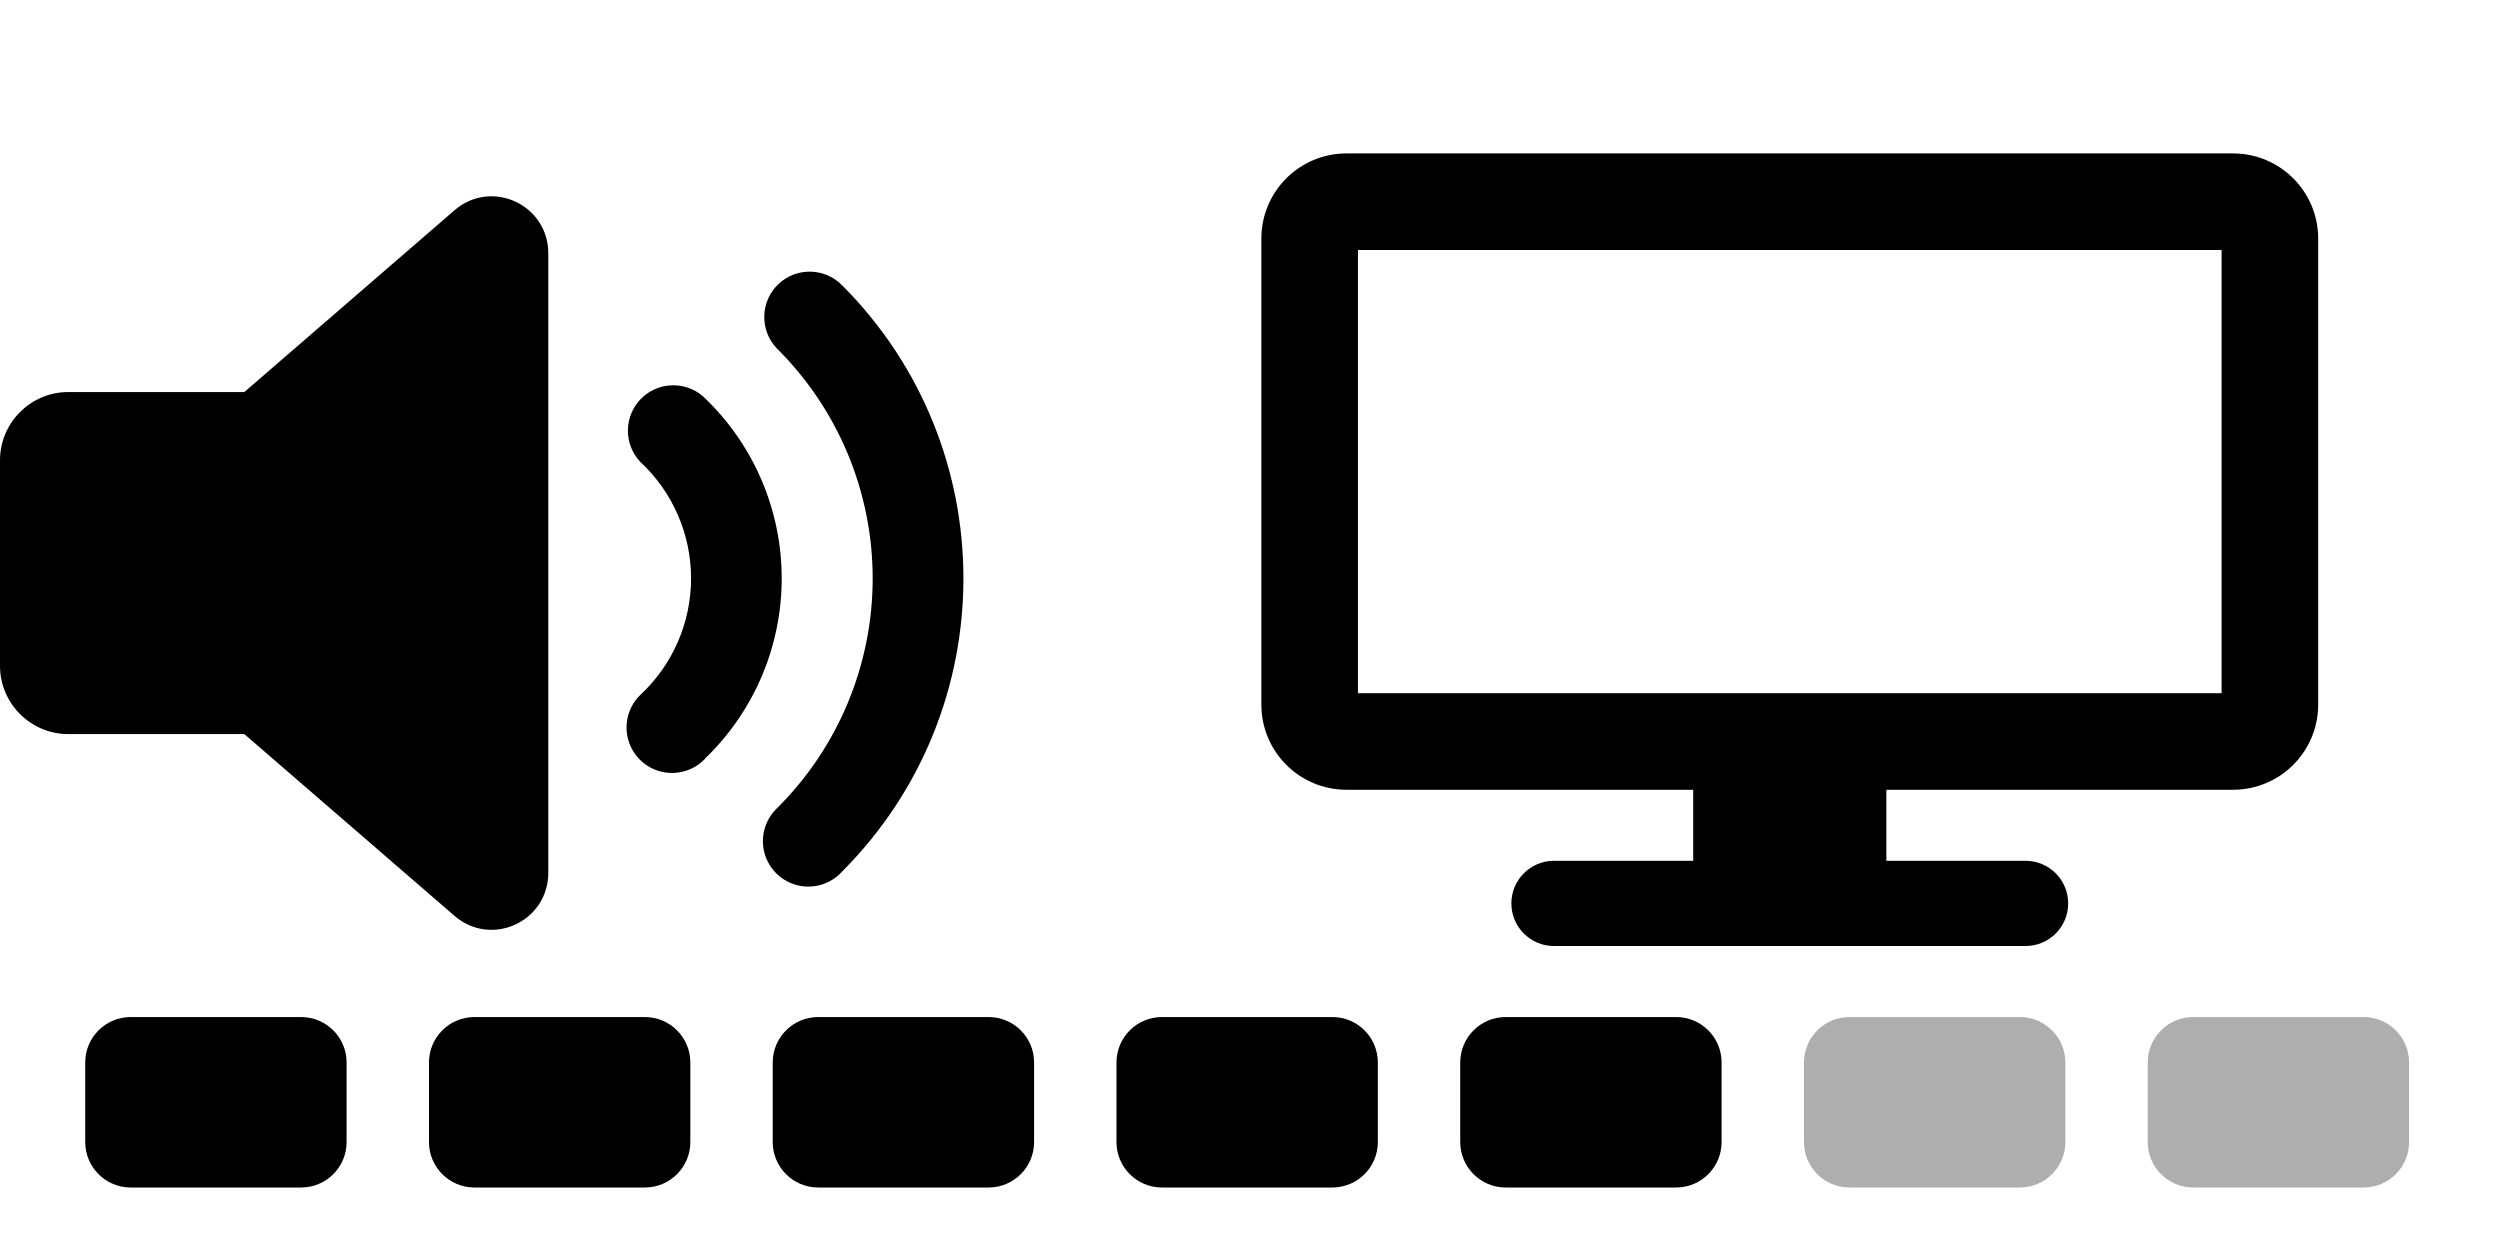
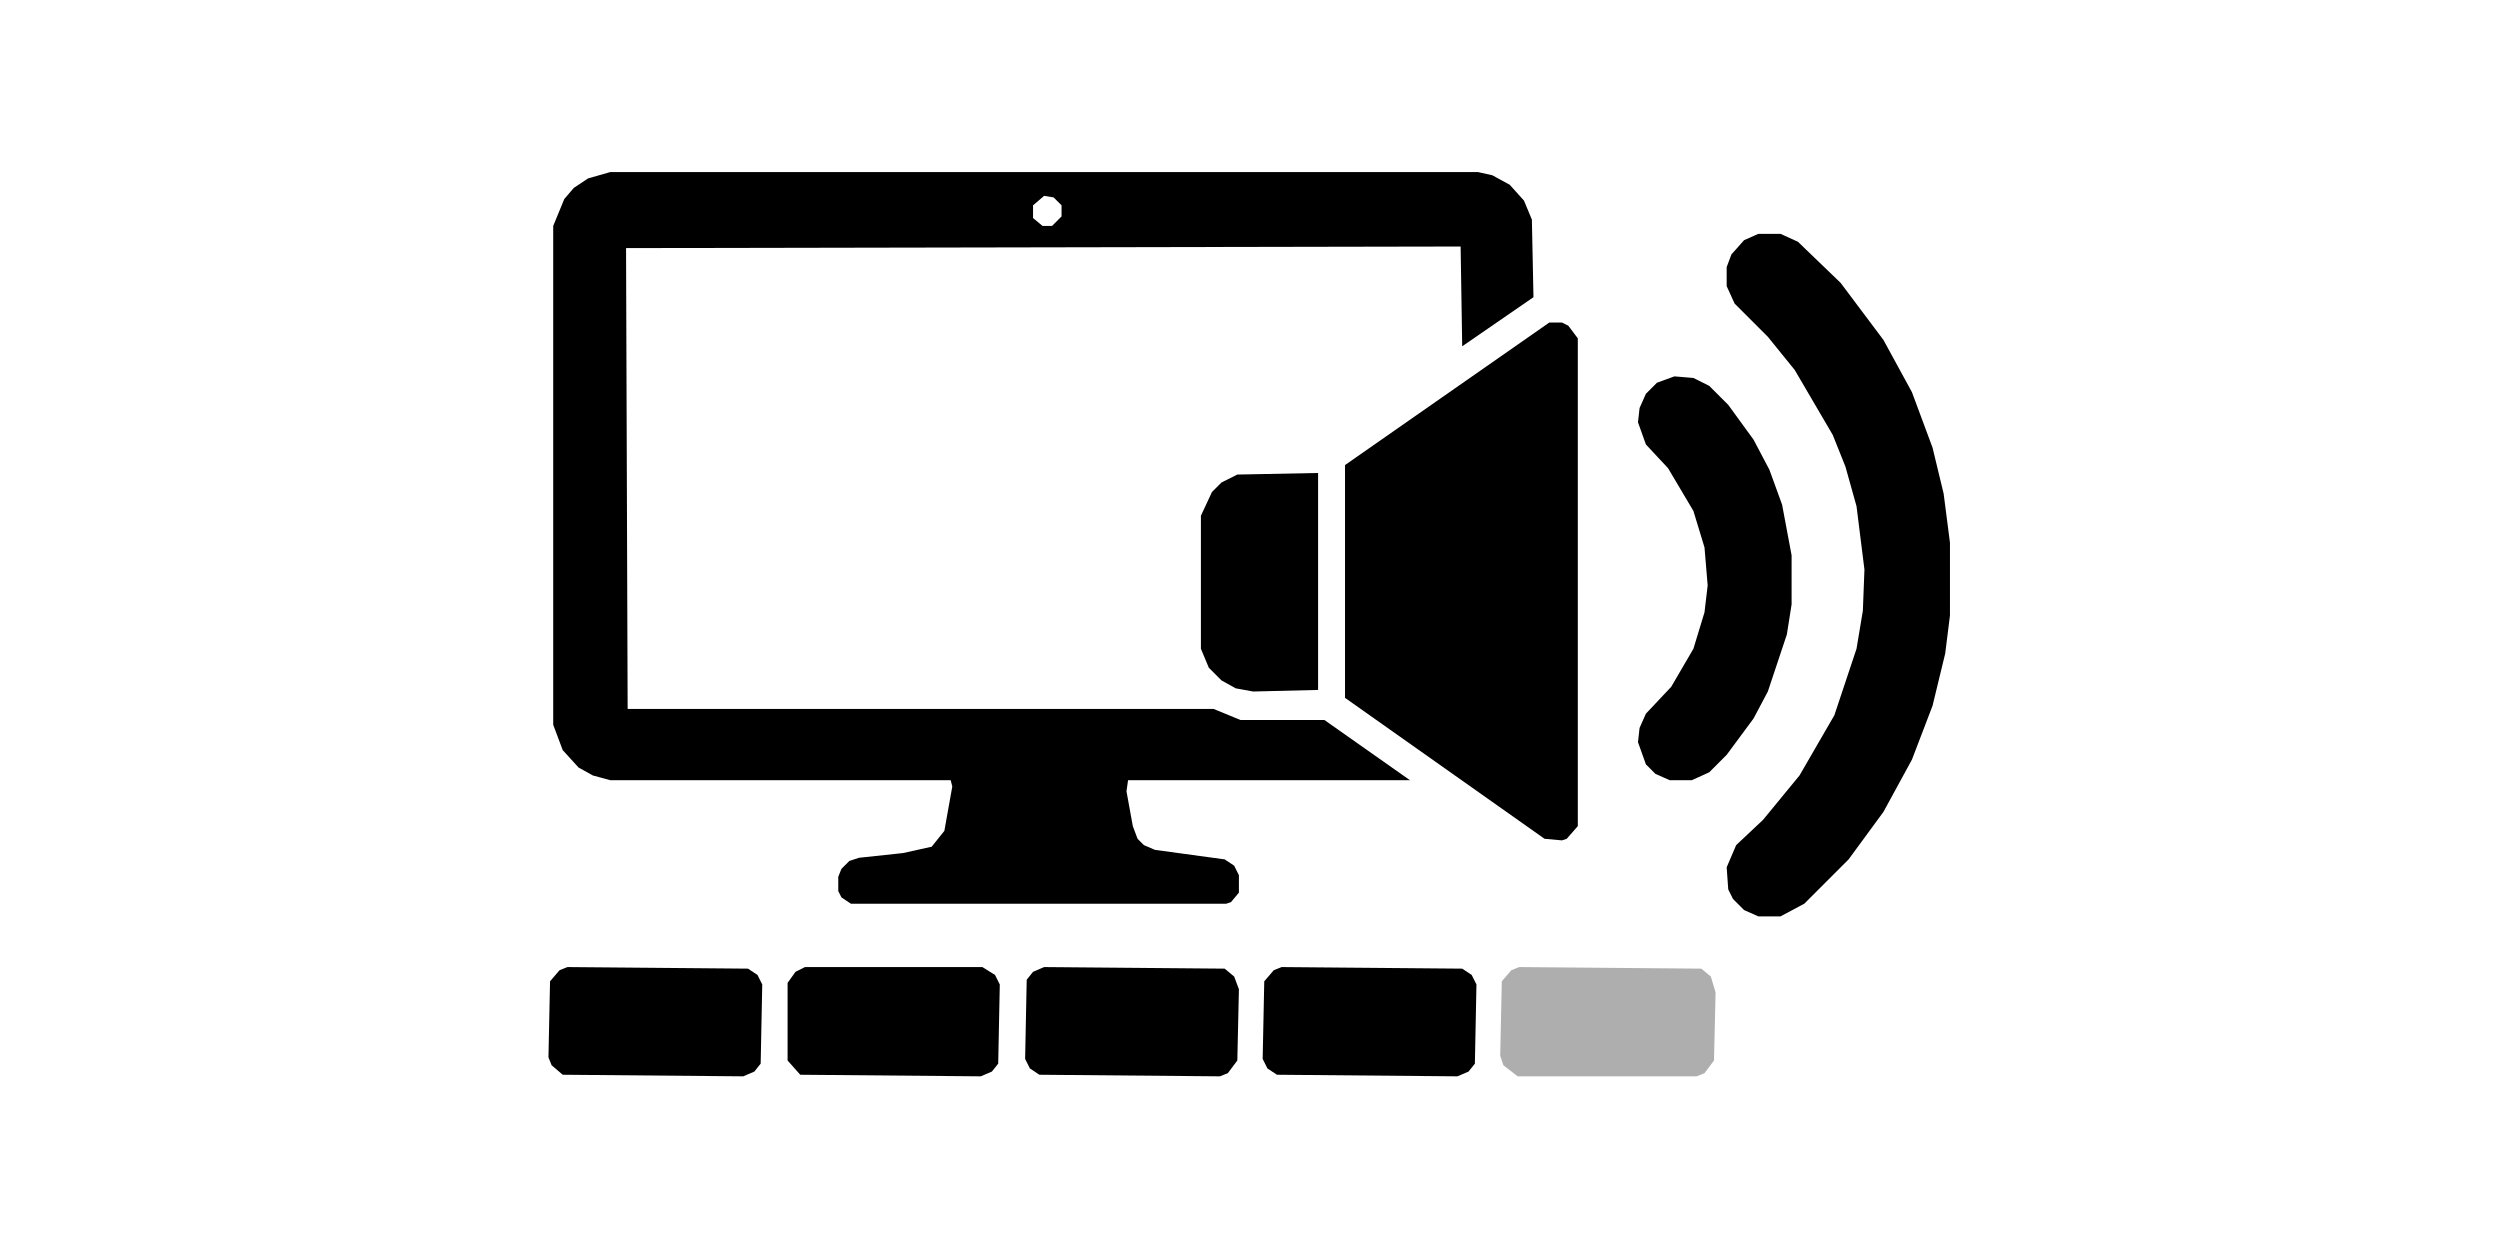
- <svg xmlns="http://www.w3.org/2000/svg" width="44" height="22" viewBox="0 0 44 22">
-   <g fill="#000">
-     <path d="M1.2 6.9h3.1l3.7-3.2c.65-.56 1.65-.10 1.65.76v10.9c0 .86-1 1.32-1.65.76l-3.7-3.2H1.2c-.66 0-1.2-.54-1.2-1.2V8.1c0-.66.54-1.2 1.2-1.2z" />
-     <path d="M11.3 7.0a.8.8 0 0 1 1.13.03 4.4 4.4 0 0 1 0 6.3.8.8 0 1 1-1.16-1.1 2.8 2.8 0 0 0 0-4.1.8.8 0 0 1 .03-1.13z" />
-     <path d="M13.7 5.0a.8.8 0 0 1 1.13.03 7.3 7.3 0 0 1 0 10.3.8.8 0 1 1-1.16-1.1 5.7 5.7 0 0 0 0-8.1.8.8 0 0 1 .03-1.13z" />
-     <path fill-rule="evenodd" d="M22.2 4.2c0-.83.67-1.5 1.5-1.5h15.6c.83 0 1.5.67 1.5 1.5v8.2c0 .83-.67 1.5-1.5 1.5h-6.1v1.25h2.45a.75.75 0 0 1 0 1.5h-8.3a.75.75 0 0 1 0-1.5h2.45V13.9h-6.1c-.83 0-1.5-.67-1.5-1.5V4.2zm1.7.2v7.8h15.2V4.4H23.9z" />
-     <rect x="1.5" y="17.9" width="4.6" height="3.0" rx=".8" />
-     <rect x="7.55" y="17.9" width="4.6" height="3.0" rx=".8" />
-     <rect x="13.6" y="17.9" width="4.6" height="3.0" rx=".8" />
-     <rect x="19.65" y="17.9" width="4.6" height="3.0" rx=".8" />
-     <rect x="25.7" y="17.9" width="4.6" height="3.0" rx=".8" />
-     <rect x="31.75" y="17.9" width="4.6" height="3.0" rx=".8" opacity=".32" />
-     <rect x="37.8" y="17.9" width="4.6" height="3.0" rx=".8" opacity=".32" />
+ <svg xmlns="http://www.w3.org/2000/svg" width="44" height="22" viewBox="0 0 906 592" preserveAspectRatio="xMidYMid meet">
+   <g transform="translate(453 296) scale(0.75) translate(-453 -296)">
+     <g fill="#000" fill-rule="evenodd" clip-rule="evenodd">
+       <path d="M 462.0,521.0 L 461.0,570.0 L 464.0,576.0 L 470.0,580.0 L 584.0,581.0 L 591.0,578.0 L 595.0,573.0 L 596.0,523.0 L 593.0,517.0 L 587.0,513.0 L 473.0,512.0 L 468.0,514.0 Z" />
+       <path d="M 312.0,520.0 L 311.0,570.0 L 314.0,576.0 L 320.0,580.0 L 434.0,581.0 L 439.0,579.0 L 445.0,571.0 L 446.0,526.0 L 443.0,518.0 L 437.0,513.0 L 323.0,512.0 L 316.0,515.0 Z" />
+       <path d="M 161.0,522.0 L 161.0,571.0 L 169.0,580.0 L 283.0,581.0 L 290.0,578.0 L 294.0,573.0 L 295.0,523.0 L 292.0,517.0 L 284.0,512.0 L 172.0,512.0 L 166.0,515.0 Z" />
+       <path d="M 11.0,521.0 L 10.0,569.0 L 12.0,574.0 L 19.0,580.0 L 133.0,581.0 L 140.0,578.0 L 144.0,573.0 L 145.0,523.0 L 142.0,517.0 L 136.0,513.0 L 22.0,512.0 L 17.0,514.0 Z" />
+       <path d="M 445.0,201.0 L 435.0,206.0 L 429.0,212.0 L 422.0,227.0 L 422.0,311.0 L 427.0,323.0 L 435.0,331.0 L 444.0,336.0 L 455.0,338.0 L 496.0,337.0 L 496.0,200.0 Z" />
+       <path d="M 721.0,139.0 L 710.0,143.0 L 703.0,150.0 L 699.0,159.0 L 698.0,168.0 L 703.0,182.0 L 717.0,197.0 L 733.0,224.0 L 740.0,247.0 L 742.0,271.0 L 740.0,288.0 L 733.0,311.0 L 719.0,335.0 L 703.0,352.0 L 699.0,361.0 L 698.0,370.0 L 703.0,384.0 L 709.0,390.0 L 718.0,394.0 L 732.0,394.0 L 743.0,389.0 L 754.0,378.0 L 771.0,355.0 L 780.0,338.0 L 792.0,302.0 L 795.0,283.0 L 795.0,252.0 L 789.0,220.0 L 781.0,198.0 L 771.0,179.0 L 755.0,157.0 L 743.0,145.0 L 733.0,140.0 Z" />
+       <path d="M 642.0,105.0 L 513.0,195.0 L 513.0,342.0 L 639.0,431.0 L 650.0,432.0 L 653.0,431.0 L 660.0,423.0 L 660.0,115.0 L 654.0,107.0 L 650.0,105.0 Z" />
+       <path d="M 774.0,49.0 L 765.0,53.0 L 757.0,62.0 L 754.0,70.0 L 754.0,82.0 L 759.0,93.0 L 780.0,114.0 L 797.0,135.0 L 821.0,176.0 L 829.0,196.0 L 836.0,221.0 L 841.0,261.0 L 840.0,287.0 L 836.0,311.0 L 822.0,353.0 L 800.0,391.0 L 777.0,419.0 L 760.0,435.0 L 754.0,449.0 L 755.0,463.0 L 758.0,469.0 L 765.0,476.0 L 774.0,480.0 L 788.0,480.0 L 803.0,472.0 L 831.0,444.0 L 853.0,414.0 L 871.0,381.0 L 884.0,347.0 L 892.0,314.0 L 895.0,290.0 L 895.0,244.0 L 891.0,213.0 L 884.0,184.0 L 871.0,149.0 L 853.0,116.0 L 826.0,80.0 L 799.0,54.0 L 788.0,49.0 Z" />
+       <path d="M 20.0,27.0 L 13.0,44.0 L 13.0,359.0 L 19.0,375.0 L 29.0,386.0 L 38.0,391.0 L 49.0,394.0 L 264.0,394.0 L 265.0,398.0 L 260.0,426.0 L 252.0,436.0 L 234.0,440.0 L 206.0,443.0 L 200.0,445.0 L 195.0,450.0 L 193.0,455.0 L 193.0,464.0 L 195.0,468.0 L 201.0,472.0 L 438.0,472.0 L 441.0,471.0 L 446.0,465.0 L 446.0,454.0 L 443.0,448.0 L 437.0,444.0 L 393.0,438.0 L 386.0,435.0 L 382.0,431.0 L 379.0,423.0 L 375.0,401.0 L 376.0,394.0 L 554.0,394.0 L 500.0,356.0 L 447.0,356.0 L 430.0,349.0 L 60.0,349.0 L 59.0,58.0 L 586.0,57.0 L 587.0,120.0 L 632.0,89.0 L 631.0,40.0 L 626.0,28.0 L 617.0,18.0 L 606.0,12.0 L 597.0,10.0 L 49.0,10.0 L 35.0,14.0 L 26.0,20.0 Z M 323.0,25.0 L 329.0,26.0 L 334.0,31.0 L 334.0,38.0 L 328.0,44.0 L 322.0,44.0 L 316.0,39.0 L 316.0,31.0 Z" />
+     </g>
+     <g fill="#000" fill-rule="evenodd" clip-rule="evenodd" opacity=".32">
+       <path d="M 612.0,521.0 L 611.0,568.0 L 613.0,574.0 L 622.0,581.0 L 735.0,581.0 L 740.0,579.0 L 746.0,571.0 L 747.0,528.0 L 744.0,518.0 L 738.0,513.0 L 623.0,512.0 L 618.0,514.0 Z" />
+     </g>
  </g>
</svg>
